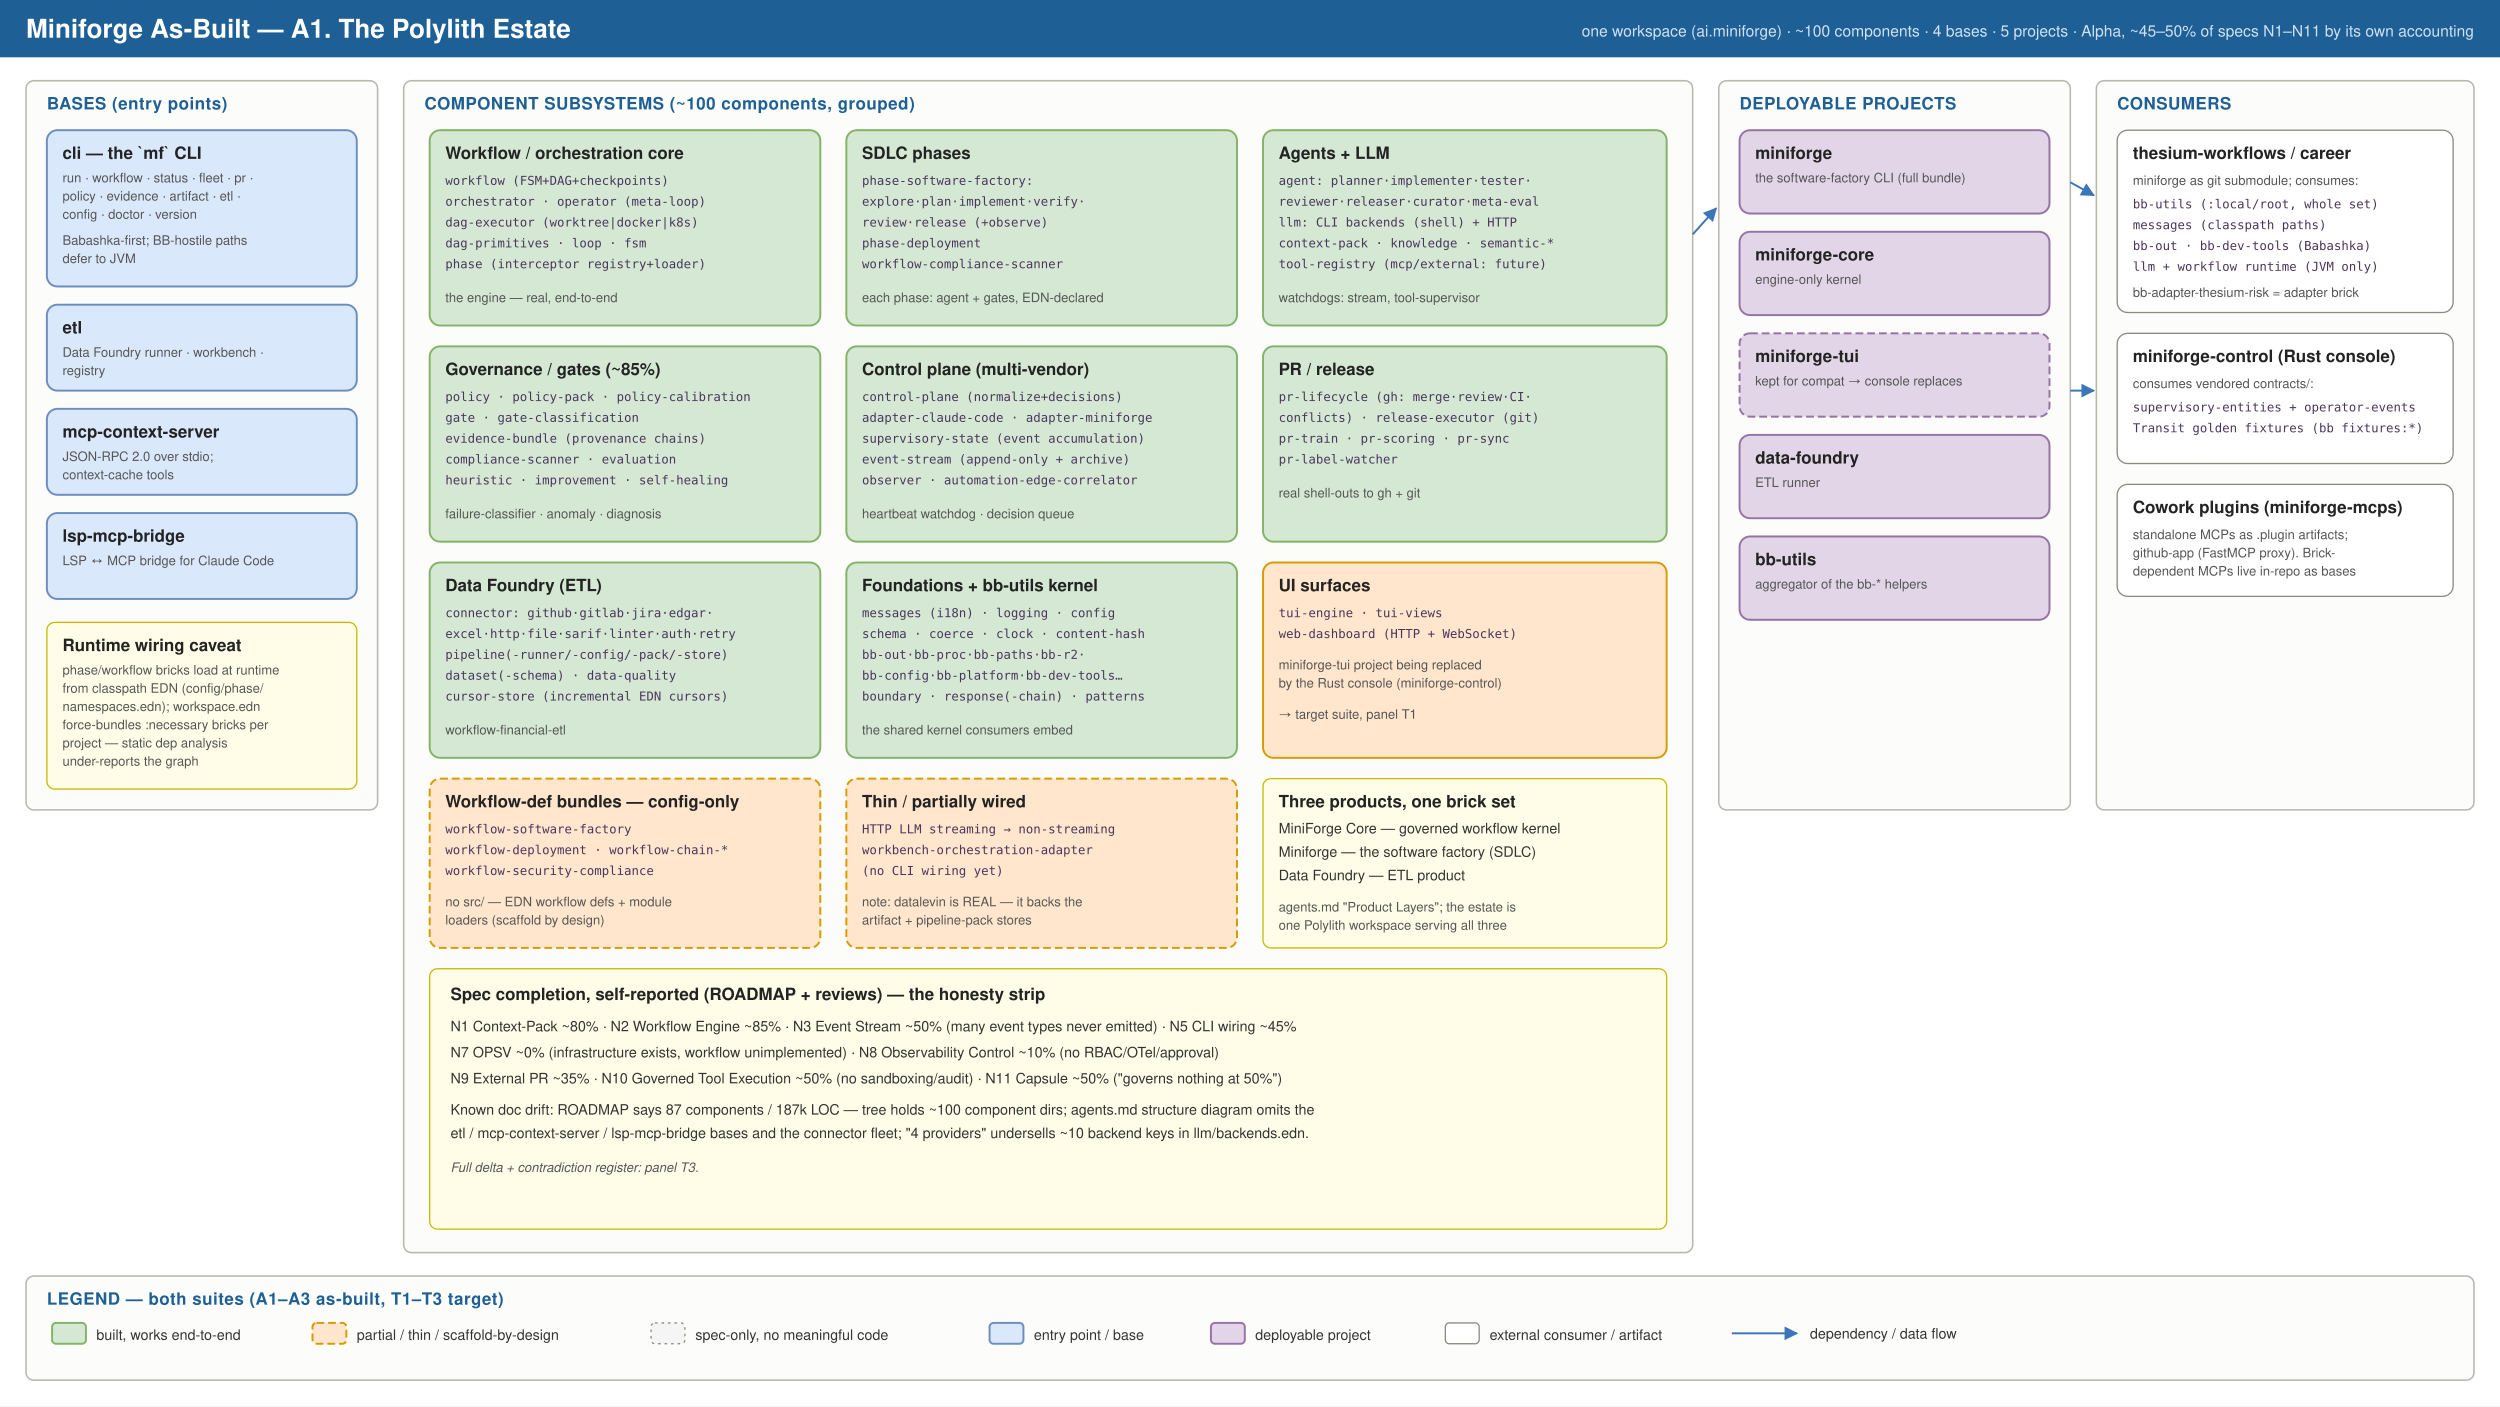
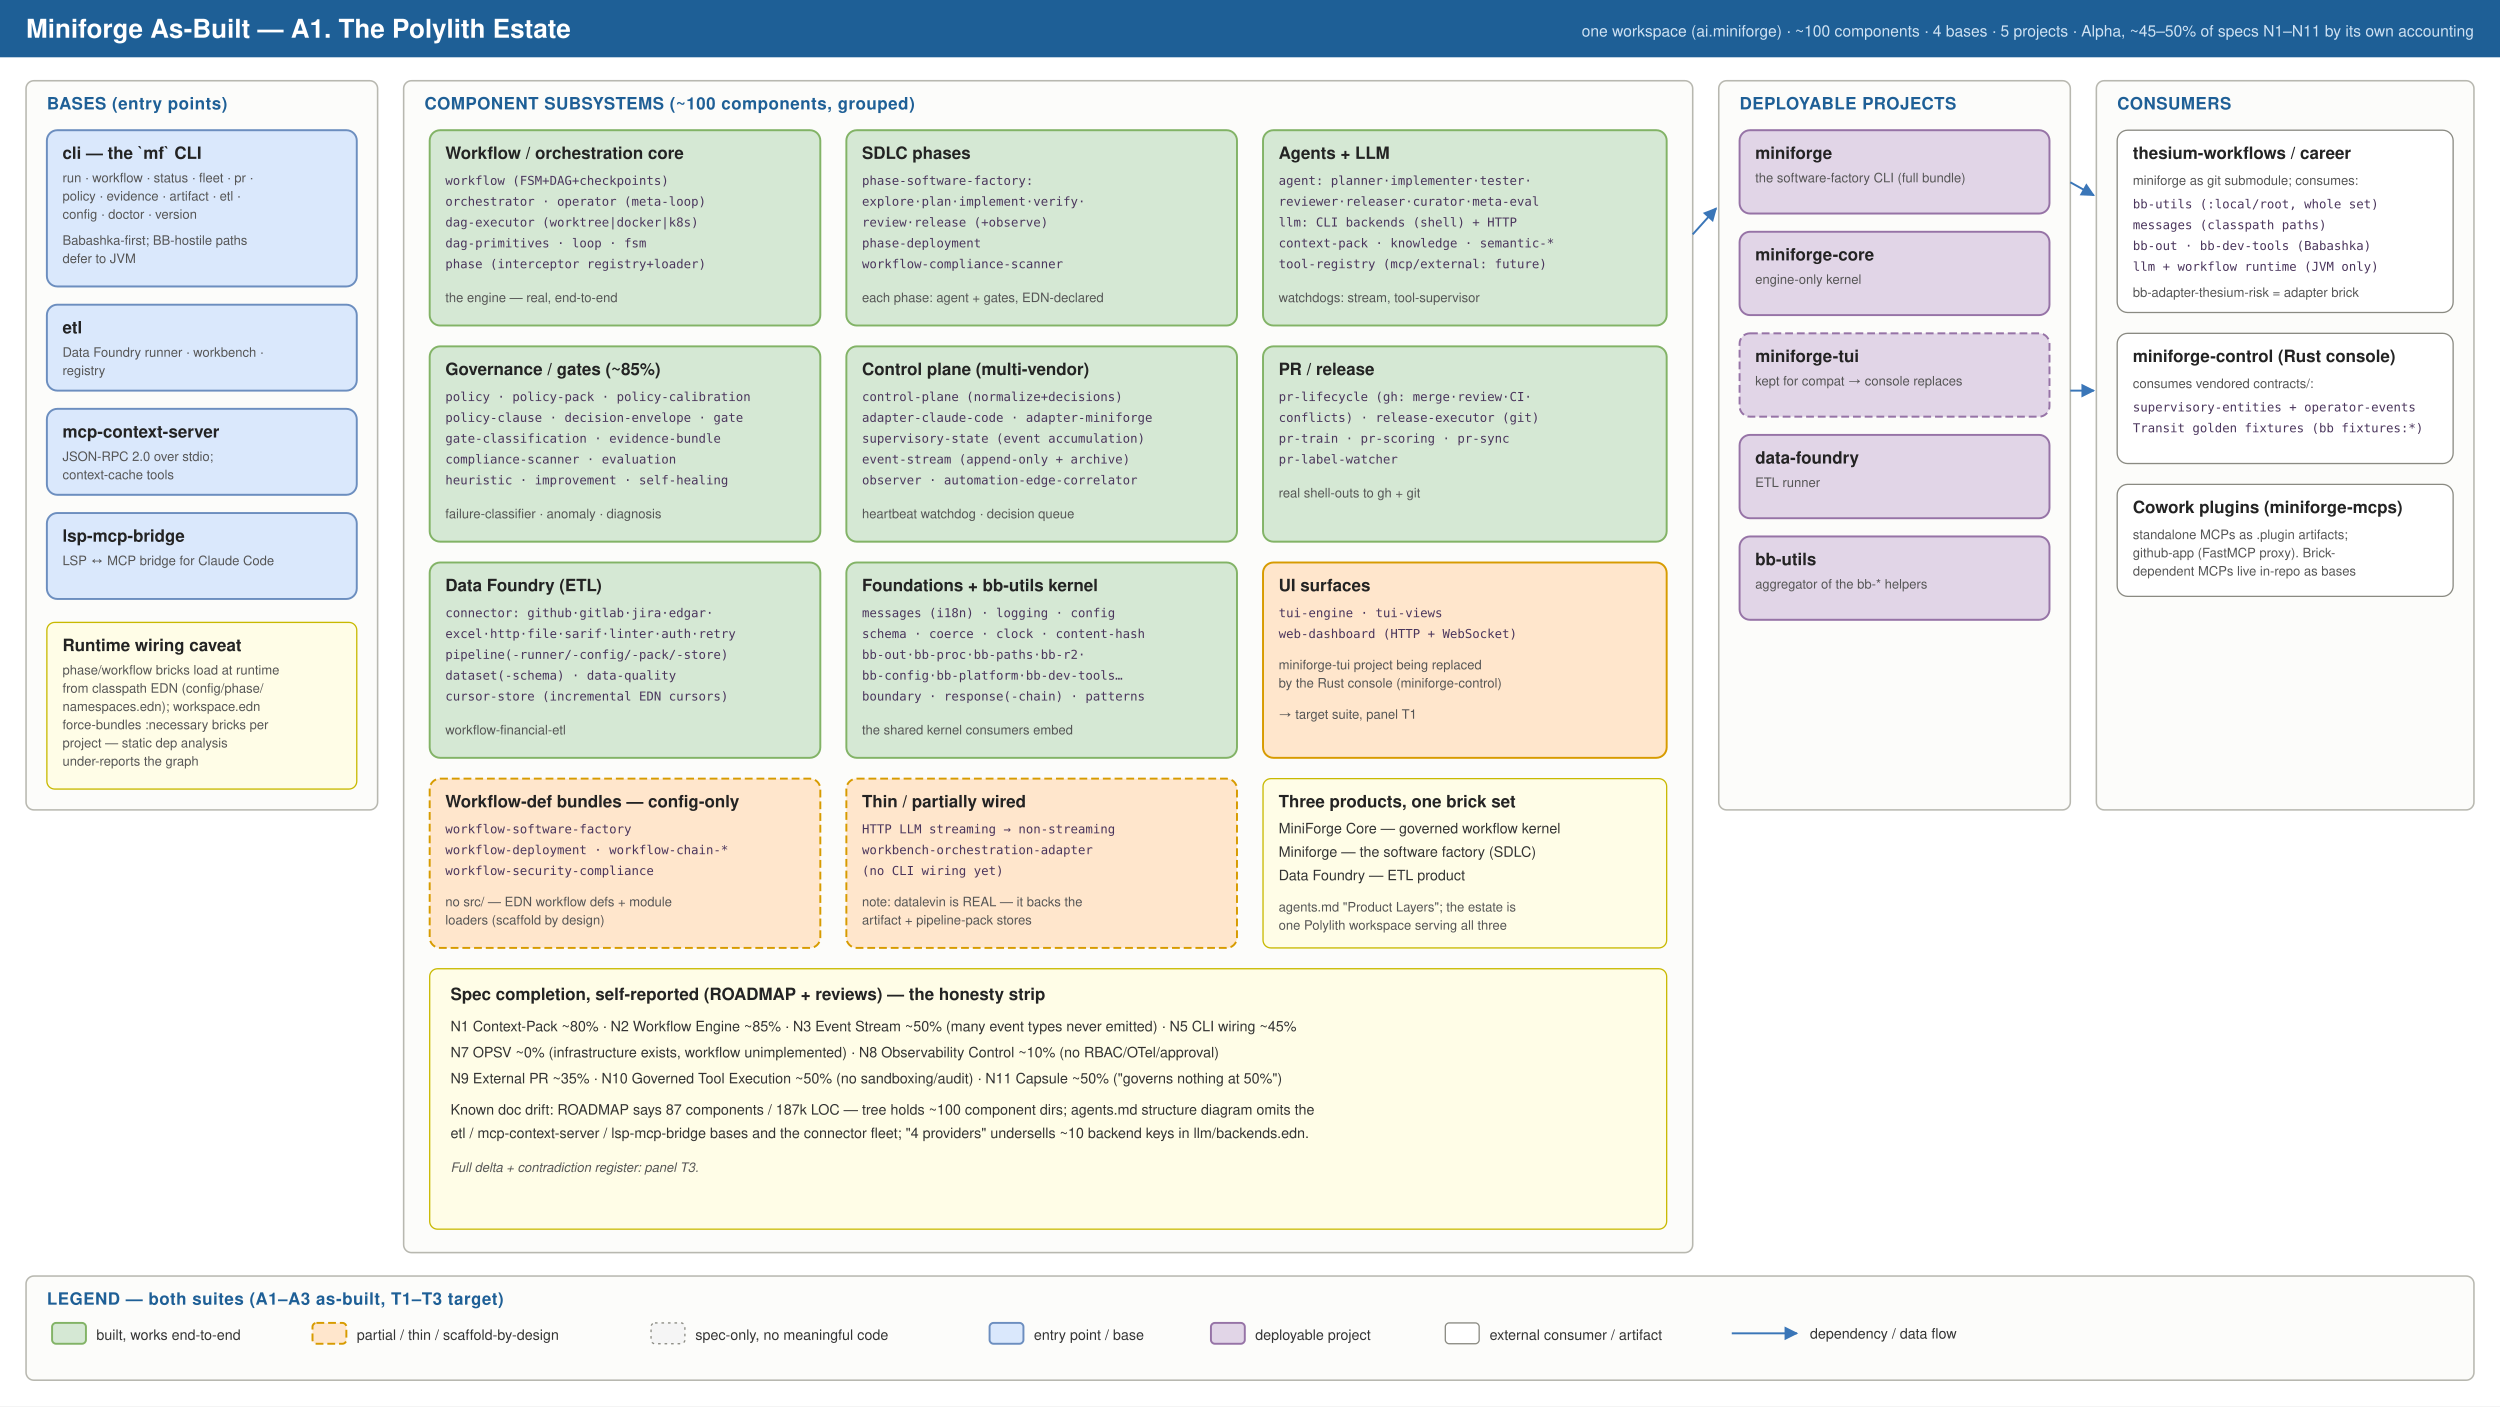
<svg xmlns="http://www.w3.org/2000/svg" viewBox="0 0 1920 1080" font-family="Helvetica, Arial, sans-serif">
  <defs>
    <marker id="aB" viewBox="0 0 10 10" refX="9" refY="5" markerWidth="7" markerHeight="7" orient="auto-start-reverse">
      <path d="M0,0 L10,5 L0,10 z" fill="#3a76b8" />
    </marker>
    <style>
      .band{fill:#1e5f96;} .bandT{fill:#fff;font-size:20px;font-weight:bold;} .bandS{fill:#cfe2f3;font-size:12px;}
      .zone{fill:#fcfcfa;stroke:#b8b8b0;stroke-width:1.2;} .zoneT{fill:#1e5f96;font-size:13px;font-weight:bold;letter-spacing:.4px;}
      .grp{fill:#dae8fc;stroke:#6c8ebf;stroke-width:1.5;} .grpG{fill:#d5e8d4;stroke:#82b366;stroke-width:1.5;}
      .grpO{fill:#ffe6cc;stroke:#d79b00;stroke-width:1.5;} .grpP{fill:#e1d5e7;stroke:#9673a6;stroke-width:1.5;}
      .rec{fill:#ffffff;stroke:#8a8a82;stroke-width:1;}
      .part{stroke-dasharray:6 3;} .spec{stroke-dasharray:2 3;}
      .h{font-size:13px;font-weight:bold;fill:#232323;} .t{font-size:11px;fill:#333;} .s{font-size:10px;fill:#555;}
      .m{font-family:Menlo,Consolas,monospace;font-size:9.5px;fill:#4a355c;}
      .note{fill:#fffde7;stroke:#c8b900;stroke-width:1;}
      .eB{stroke:#3a76b8;stroke-width:1.5;fill:none;}
      .lgT{font-size:11px;fill:#333;}
    </style>
  </defs>
  <rect width="1920" height="1080" fill="#ffffff" />
  <rect class="band" x="0" y="0" width="1920" height="44" />
  <text class="bandT" x="20" y="29">Miniforge As-Built — A1. The Polylith Estate</text>
  <text class="bandS" x="1900" y="28" text-anchor="end">one workspace (ai.miniforge) · ~100 components · 4 bases · 5 projects · Alpha, ~45–50% of specs N1–N11 by its own accounting</text>
  <rect class="zone" x="20" y="62" width="270" height="560" rx="6" />
  <text class="zoneT" x="36" y="84">BASES (entry points)</text>
  <rect class="grp" x="36" y="100" width="238" height="120" rx="8" />
  <text class="h" x="48" y="122">cli — the `mf` CLI</text>
  <text class="s" x="48" y="140">run · workflow · status · fleet · pr ·</text>
  <text class="s" x="48" y="154">policy · evidence · artifact · etl ·</text>
  <text class="s" x="48" y="168">config · doctor · version</text>
  <text class="s" x="48" y="188">Babashka-first; BB-hostile paths</text>
  <text class="s" x="48" y="202">defer to JVM</text>
  <rect class="grp" x="36" y="234" width="238" height="66" rx="8" />
  <text class="h" x="48" y="256">etl</text>
  <text class="s" x="48" y="274">Data Foundry runner · workbench ·</text>
  <text class="s" x="48" y="288">registry</text>
  <rect class="grp" x="36" y="314" width="238" height="66" rx="8" />
  <text class="h" x="48" y="336">mcp-context-server</text>
  <text class="s" x="48" y="354">JSON-RPC 2.0 over stdio;</text>
  <text class="s" x="48" y="368">context-cache tools</text>
  <rect class="grp" x="36" y="394" width="238" height="66" rx="8" />
  <text class="h" x="48" y="416">lsp-mcp-bridge</text>
  <text class="s" x="48" y="434">LSP ↔ MCP bridge for Claude Code</text>
  <rect class="note" x="36" y="478" width="238" height="128" rx="6" />
  <text class="h" x="48" y="500">Runtime wiring caveat</text>
  <text class="s" x="48" y="518">phase/workflow bricks load at runtime</text>
  <text class="s" x="48" y="532">from classpath EDN (config/phase/</text>
  <text class="s" x="48" y="546">namespaces.edn); workspace.edn</text>
  <text class="s" x="48" y="560">force-bundles :necessary bricks per</text>
  <text class="s" x="48" y="574">project — static dep analysis</text>
  <text class="s" x="48" y="588">under-reports the graph</text>
  <rect class="zone" x="310" y="62" width="990" height="900" rx="6" />
  <text class="zoneT" x="326" y="84">COMPONENT SUBSYSTEMS (~100 components, grouped)</text>
  <rect class="grpG" x="330" y="100" width="300" height="150" rx="8" />
  <text class="h" x="342" y="122">Workflow / orchestration core</text>
  <text class="m" x="342" y="142">workflow (FSM+DAG+checkpoints)</text>
  <text class="m" x="342" y="158">orchestrator · operator (meta-loop)</text>
  <text class="m" x="342" y="174">dag-executor (worktree|docker|k8s)</text>
  <text class="m" x="342" y="190">dag-primitives · loop · fsm</text>
  <text class="m" x="342" y="206">phase (interceptor registry+loader)</text>
  <text class="s" x="342" y="232">the engine — real, end-to-end</text>
  <rect class="grpG" x="650" y="100" width="300" height="150" rx="8" />
  <text class="h" x="662" y="122">SDLC phases</text>
  <text class="m" x="662" y="142">phase-software-factory:</text>
  <text class="m" x="662" y="158">explore·plan·implement·verify·</text>
  <text class="m" x="662" y="174">review·release (+observe)</text>
  <text class="m" x="662" y="190">phase-deployment</text>
  <text class="m" x="662" y="206">workflow-compliance-scanner</text>
  <text class="s" x="662" y="232">each phase: agent + gates, EDN-declared</text>
  <rect class="grpG" x="970" y="100" width="310" height="150" rx="8" />
  <text class="h" x="982" y="122">Agents + LLM</text>
  <text class="m" x="982" y="142">agent: planner·implementer·tester·</text>
  <text class="m" x="982" y="158">reviewer·releaser·curator·meta-eval</text>
  <text class="m" x="982" y="174">llm: CLI backends (shell) + HTTP</text>
  <text class="m" x="982" y="190">context-pack · knowledge · semantic-*</text>
  <text class="m" x="982" y="206">tool-registry (mcp/external: future)</text>
  <text class="s" x="982" y="232">watchdogs: stream, tool-supervisor</text>
  <rect class="grpG" x="330" y="266" width="300" height="150" rx="8" />
  <text class="h" x="342" y="288">Governance / gates (~85%)</text>
  <text class="m" x="342" y="308">policy · policy-pack · policy-calibration</text>
-   <text class="m" x="342" y="324">gate · gate-classification</text>
-   <text class="m" x="342" y="340">evidence-bundle (provenance chains)</text>
+   <text class="m" x="342" y="324">policy-clause · decision-envelope · gate</text>
+   <text class="m" x="342" y="340">gate-classification · evidence-bundle</text>
  <text class="m" x="342" y="356">compliance-scanner · evaluation</text>
  <text class="m" x="342" y="372">heuristic · improvement · self-healing</text>
  <text class="s" x="342" y="398">failure-classifier · anomaly · diagnosis</text>
  <rect class="grpG" x="650" y="266" width="300" height="150" rx="8" />
  <text class="h" x="662" y="288">Control plane (multi-vendor)</text>
  <text class="m" x="662" y="308">control-plane (normalize+decisions)</text>
  <text class="m" x="662" y="324">adapter-claude-code · adapter-miniforge</text>
  <text class="m" x="662" y="340">supervisory-state (event accumulation)</text>
  <text class="m" x="662" y="356">event-stream (append-only + archive)</text>
  <text class="m" x="662" y="372">observer · automation-edge-correlator</text>
  <text class="s" x="662" y="398">heartbeat watchdog · decision queue</text>
  <rect class="grpG" x="970" y="266" width="310" height="150" rx="8" />
  <text class="h" x="982" y="288">PR / release</text>
  <text class="m" x="982" y="308">pr-lifecycle (gh: merge·review·CI·</text>
  <text class="m" x="982" y="324">conflicts) · release-executor (git)</text>
  <text class="m" x="982" y="340">pr-train · pr-scoring · pr-sync</text>
  <text class="m" x="982" y="356">pr-label-watcher</text>
  <text class="s" x="982" y="382">real shell-outs to gh + git</text>
  <rect class="grpG" x="330" y="432" width="300" height="150" rx="8" />
  <text class="h" x="342" y="454">Data Foundry (ETL)</text>
  <text class="m" x="342" y="474">connector: github·gitlab·jira·edgar·</text>
  <text class="m" x="342" y="490">excel·http·file·sarif·linter·auth·retry</text>
  <text class="m" x="342" y="506">pipeline(-runner/-config/-pack/-store)</text>
  <text class="m" x="342" y="522">dataset(-schema) · data-quality</text>
  <text class="m" x="342" y="538">cursor-store (incremental EDN cursors)</text>
  <text class="s" x="342" y="564">workflow-financial-etl</text>
  <rect class="grpG" x="650" y="432" width="300" height="150" rx="8" />
  <text class="h" x="662" y="454">Foundations + bb-utils kernel</text>
  <text class="m" x="662" y="474">messages (i18n) · logging · config</text>
  <text class="m" x="662" y="490">schema · coerce · clock · content-hash</text>
  <text class="m" x="662" y="506">bb-out·bb-proc·bb-paths·bb-r2·</text>
  <text class="m" x="662" y="522">bb-config·bb-platform·bb-dev-tools…</text>
  <text class="m" x="662" y="538">boundary · response(-chain) · patterns</text>
  <text class="s" x="662" y="564">the shared kernel consumers embed</text>
  <rect class="grpO" x="970" y="432" width="310" height="150" rx="8" />
  <text class="h" x="982" y="454">UI surfaces</text>
  <text class="m" x="982" y="474">tui-engine · tui-views</text>
  <text class="m" x="982" y="490">web-dashboard (HTTP + WebSocket)</text>
  <text class="s" x="982" y="514">miniforge-tui project being replaced</text>
  <text class="s" x="982" y="528">by the Rust console (miniforge-control)</text>
  <text class="s" x="982" y="552">→ target suite, panel T1</text>
  <rect class="grpO part" x="330" y="598" width="300" height="130" rx="8" />
  <text class="h" x="342" y="620">Workflow-def bundles — config-only</text>
  <text class="m" x="342" y="640">workflow-software-factory</text>
  <text class="m" x="342" y="656">workflow-deployment · workflow-chain-*</text>
  <text class="m" x="342" y="672">workflow-security-compliance</text>
  <text class="s" x="342" y="696">no src/ — EDN workflow defs + module</text>
  <text class="s" x="342" y="710">loaders (scaffold by design)</text>
  <rect class="grpO part" x="650" y="598" width="300" height="130" rx="8" />
  <text class="h" x="662" y="620">Thin / partially wired</text>
  <text class="m" x="662" y="640">HTTP LLM streaming → non-streaming</text>
  <text class="m" x="662" y="656">workbench-orchestration-adapter</text>
  <text class="m" x="662" y="672">(no CLI wiring yet)</text>
  <text class="s" x="662" y="696">note: datalevin is REAL — it backs the</text>
  <text class="s" x="662" y="710">artifact + pipeline-pack stores</text>
  <rect class="note" x="970" y="598" width="310" height="130" rx="6" />
  <text class="h" x="982" y="620">Three products, one brick set</text>
  <text class="t" x="982" y="640">MiniForge Core — governed workflow kernel</text>
  <text class="t" x="982" y="658">Miniforge — the software factory (SDLC)</text>
  <text class="t" x="982" y="676">Data Foundry — ETL product</text>
  <text class="s" x="982" y="700">agents.md "Product Layers"; the estate is</text>
  <text class="s" x="982" y="714">one Polylith workspace serving all three</text>
  <rect class="note" x="330" y="744" width="950" height="200" rx="6" />
  <text class="h" x="346" y="768">Spec completion, self-reported (ROADMAP + reviews) — the honesty strip</text>
  <text class="t" x="346" y="792">N1 Context-Pack ~80% · N2 Workflow Engine ~85% · N3 Event Stream ~50% (many event types never emitted) · N5 CLI wiring ~45%</text>
  <text class="t" x="346" y="812">N7 OPSV ~0% (infrastructure exists, workflow unimplemented) · N8 Observability Control ~10% (no RBAC/OTel/approval)</text>
  <text class="t" x="346" y="832">N9 External PR ~35% · N10 Governed Tool Execution ~50% (no sandboxing/audit) · N11 Capsule ~50% ("governs nothing at 50%")</text>
  <text class="t" x="346" y="856">Known doc drift: ROADMAP says 87 components / 187k LOC — tree holds ~100 component dirs; agents.md structure diagram omits the</text>
  <text class="t" x="346" y="874">etl / mcp-context-server / lsp-mcp-bridge bases and the connector fleet; "4 providers" undersells ~10 backend keys in llm/backends.edn.</text>
  <text class="s" x="346" y="900" font-style="italic">Full delta + contradiction register: panel T3.</text>
  <rect class="zone" x="1320" y="62" width="270" height="560" rx="6" />
  <text class="zoneT" x="1336" y="84">DEPLOYABLE PROJECTS</text>
  <rect class="grpP" x="1336" y="100" width="238" height="64" rx="8" />
  <text class="h" x="1348" y="122">miniforge</text>
  <text class="s" x="1348" y="140">the software-factory CLI (full bundle)</text>
  <rect class="grpP" x="1336" y="178" width="238" height="64" rx="8" />
  <text class="h" x="1348" y="200">miniforge-core</text>
  <text class="s" x="1348" y="218">engine-only kernel</text>
  <rect class="grpP part" x="1336" y="256" width="238" height="64" rx="8" />
  <text class="h" x="1348" y="278">miniforge-tui</text>
  <text class="s" x="1348" y="296">kept for compat → console replaces</text>
  <rect class="grpP" x="1336" y="334" width="238" height="64" rx="8" />
  <text class="h" x="1348" y="356">data-foundry</text>
  <text class="s" x="1348" y="374">ETL runner</text>
  <rect class="grpP" x="1336" y="412" width="238" height="64" rx="8" />
  <text class="h" x="1348" y="434">bb-utils</text>
  <text class="s" x="1348" y="452">aggregator of the bb-* helpers</text>
  <rect class="zone" x="1610" y="62" width="290" height="560" rx="6" />
  <text class="zoneT" x="1626" y="84">CONSUMERS</text>
  <rect class="rec" x="1626" y="100" width="258" height="140" rx="8" />
  <text class="h" x="1638" y="122">thesium-workflows / career</text>
  <text class="s" x="1638" y="142">miniforge as git submodule; consumes:</text>
  <text class="m" x="1638" y="160">bb-utils (:local/root, whole set)</text>
  <text class="m" x="1638" y="176">messages (classpath paths)</text>
  <text class="m" x="1638" y="192">bb-out · bb-dev-tools (Babashka)</text>
  <text class="m" x="1638" y="208">llm + workflow runtime (JVM only)</text>
  <text class="s" x="1638" y="228">bb-adapter-thesium-risk = adapter brick</text>
  <rect class="rec" x="1626" y="256" width="258" height="100" rx="8" />
  <text class="h" x="1638" y="278">miniforge-control (Rust console)</text>
  <text class="s" x="1638" y="298">consumes vendored contracts/:</text>
  <text class="m" x="1638" y="316">supervisory-entities + operator-events</text>
  <text class="m" x="1638" y="332">Transit golden fixtures (bb fixtures:*)</text>
  <rect class="rec" x="1626" y="372" width="258" height="86" rx="8" />
  <text class="h" x="1638" y="394">Cowork plugins (miniforge-mcps)</text>
  <text class="s" x="1638" y="414">standalone MCPs as .plugin artifacts;</text>
  <text class="s" x="1638" y="428">github-app (FastMCP proxy). Brick-</text>
  <text class="s" x="1638" y="442">dependent MCPs live in-repo as bases</text>
  <path class="eB" d="M1300,180 L1318,160" marker-end="url(#aB)" />
  <path class="eB" d="M1590,140 L1608,150" marker-end="url(#aB)" />
  <path class="eB" d="M1590,300 L1608,300" marker-end="url(#aB)" />
  <rect class="zone" x="20" y="980" width="1880" height="80" rx="6" />
  <text class="zoneT" x="36" y="1002">LEGEND — both suites (A1–A3 as-built, T1–T3 target)</text>
  <rect class="grpG" x="40" y="1016" width="26" height="16" rx="3" />
  <text class="lgT" x="74" y="1029">built, works end-to-end</text>
  <rect class="grpO part" x="240" y="1016" width="26" height="16" rx="3" />
  <text class="lgT" x="274" y="1029">partial / thin / scaffold-by-design</text>
  <rect x="500" y="1016" width="26" height="16" rx="3" fill="#f5f5f5" stroke="#8a8a82" stroke-dasharray="2 3" />
  <text class="lgT" x="534" y="1029">spec-only, no meaningful code</text>
  <rect class="grp" x="760" y="1016" width="26" height="16" rx="3" />
  <text class="lgT" x="794" y="1029">entry point / base</text>
  <rect class="grpP" x="930" y="1016" width="26" height="16" rx="3" />
  <text class="lgT" x="964" y="1029">deployable project</text>
  <rect class="rec" x="1110" y="1016" width="26" height="16" rx="3" />
  <text class="lgT" x="1144" y="1029">external consumer / artifact</text>
  <line class="eB" x1="1330" y1="1024" x2="1380" y2="1024" marker-end="url(#aB)" />
  <text class="lgT" x="1390" y="1028">dependency / data flow</text>
</svg>
